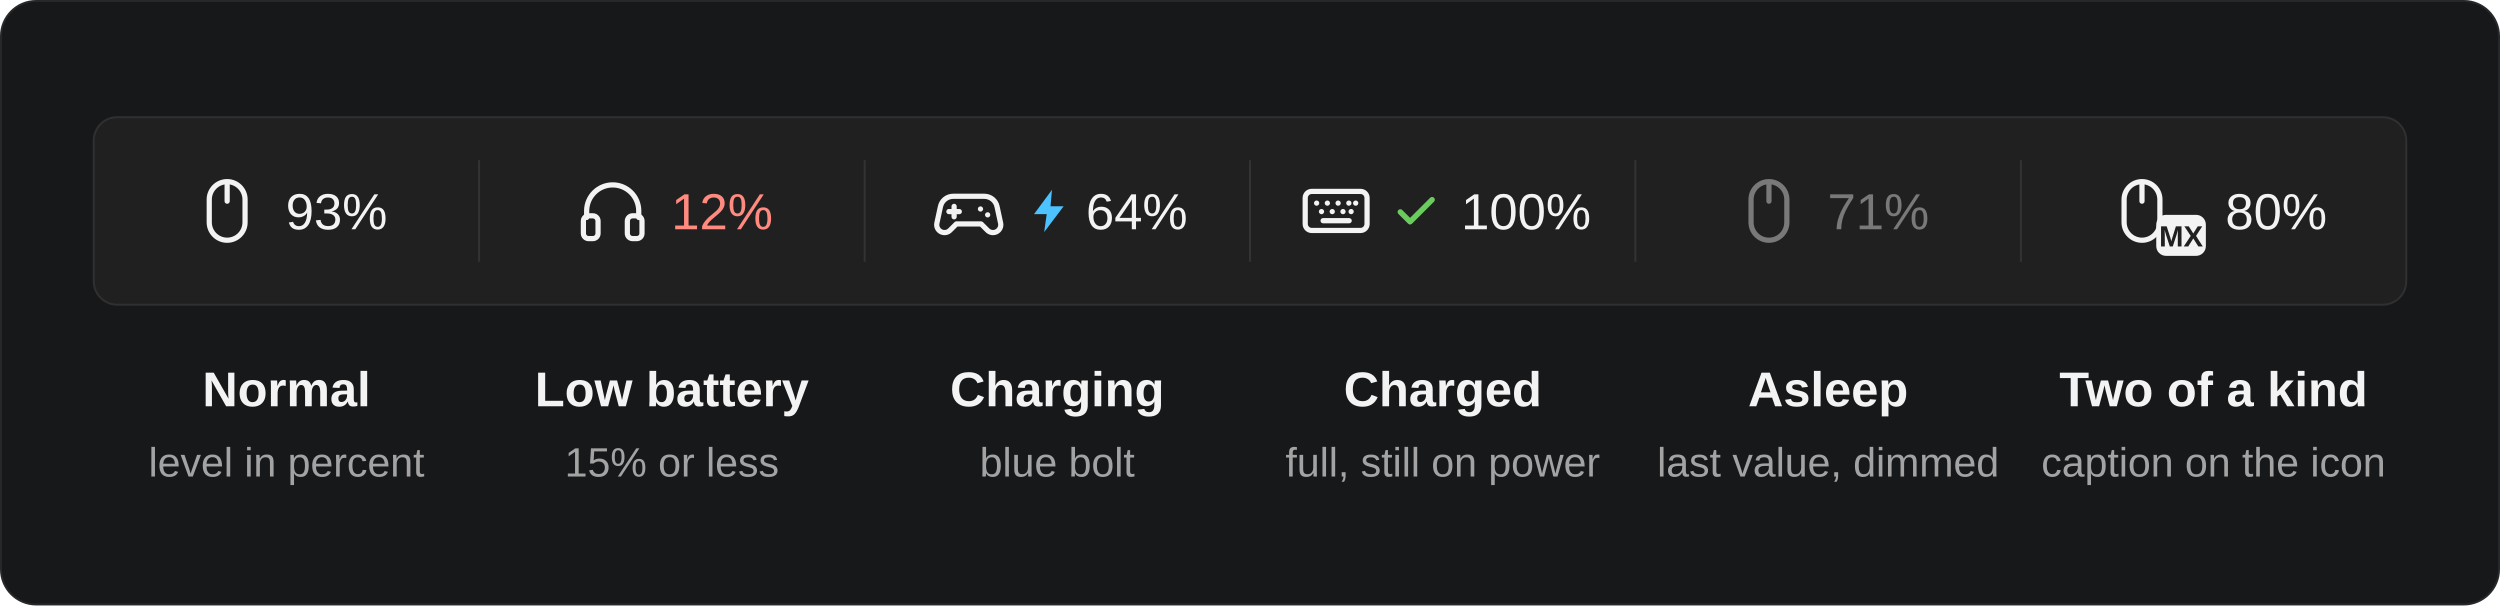
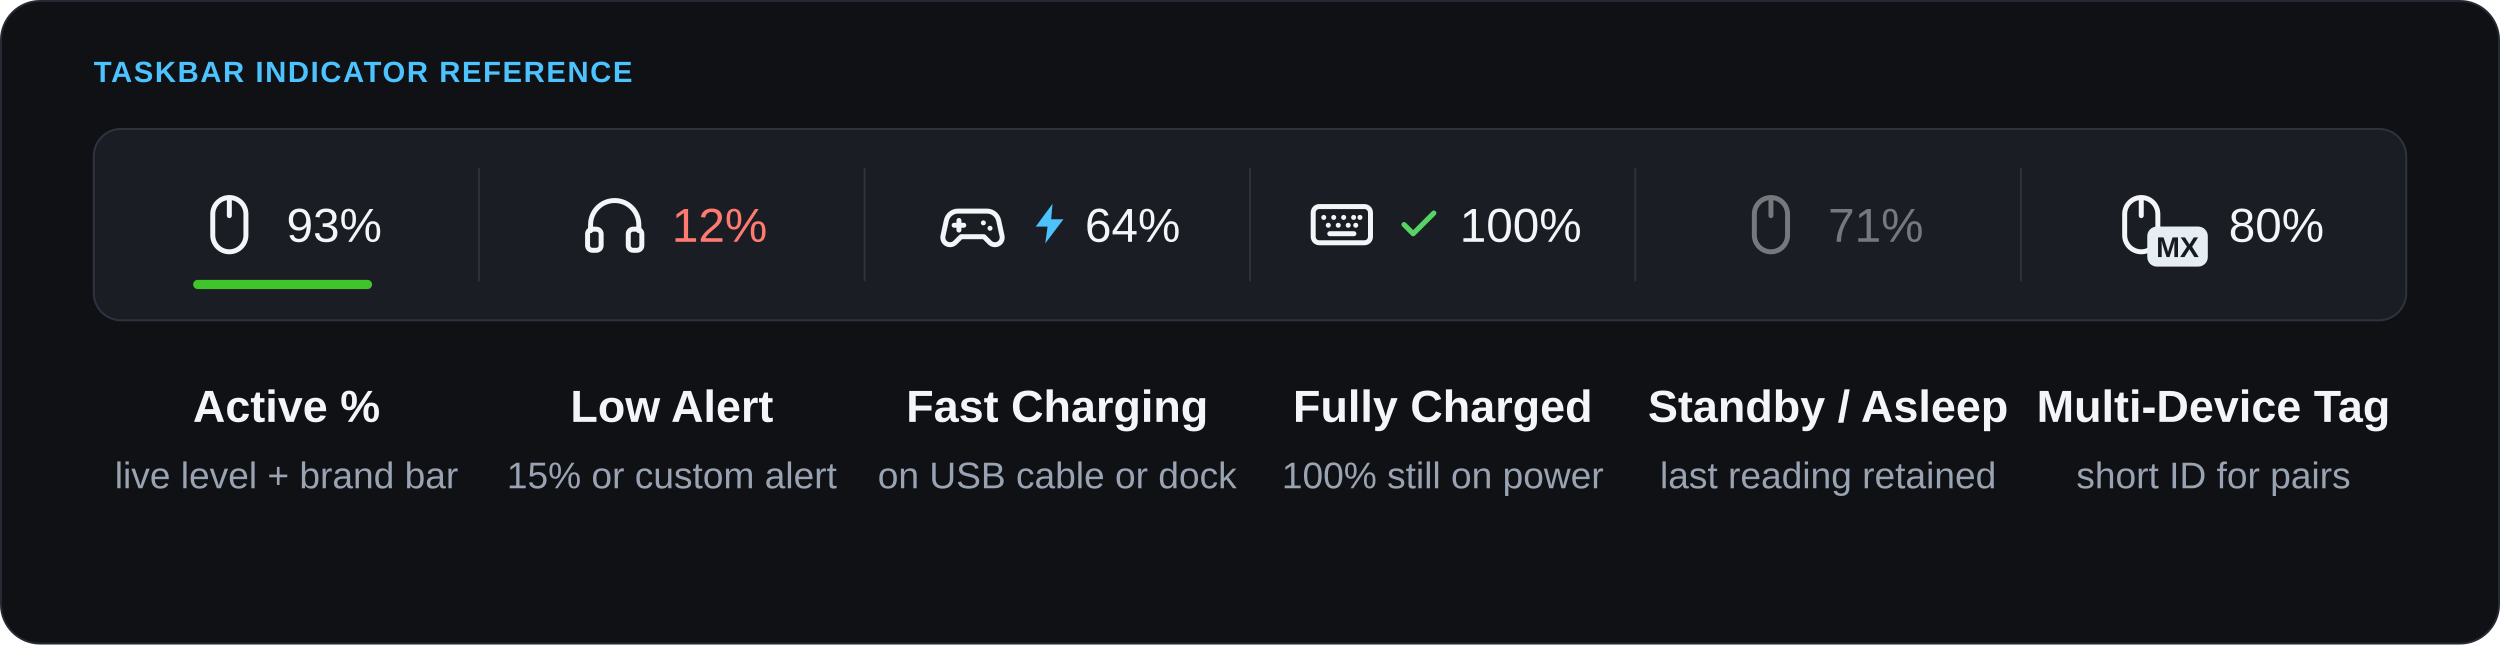
- <svg xmlns="http://www.w3.org/2000/svg" width="1280" height="310" viewBox="0 0 1280 310" role="img" aria-label="What the taskbar entries look like: normal, low battery, charging, charged, asleep, and two devices of one kind" font-family="'Segoe UI Variable Text','Segoe UI',system-ui,-apple-system,'Helvetica Neue',Arial,sans-serif">
-   <rect x="0.5" y="0.5" width="1279" height="309" rx="18" fill="#17181a" stroke="#26282b" />
-   <rect x="48" y="60" width="1184" height="96.0" rx="12" fill="#202020" stroke="#303030" />
-   <g transform="translate(96.3 88.0) scale(1.6667)" fill="none" stroke="#f3f3f3" stroke-width="1.6" stroke-linecap="round" stroke-linejoin="round">
+ <svg xmlns="http://www.w3.org/2000/svg" width="1280" height="330" viewBox="0 0 1280 330" role="img" aria-label="Taskbar Vitals indicator states: active percentage, low alert, fast charging, fully charged, standby/asleep, and multi-device caption" font-family="'Segoe UI Variable Text','Segoe UI',system-ui,-apple-system,'Helvetica Neue',Arial,sans-serif">
+   <rect x="0.5" y="0.5" width="1279" height="329" rx="20" fill="#0f1115" stroke="#252a34" />
+   <text x="48" y="42" font-size="15" font-weight="700" letter-spacing="0.8" fill="#4cc2ff">TASKBAR INDICATOR REFERENCE</text>
+   <rect x="48" y="66" width="1184" height="98" rx="14" fill="#1a1d23" stroke="#2d333f" />
+   <g transform="translate(98.9 96.5) scale(1.5437)" fill="none" stroke="#f3f5f8" stroke-width="1.65" stroke-linecap="round" stroke-linejoin="round">
    <rect x="6.5" y="3" width="11" height="18" rx="5.5" />
    <path d="M12 3.5v5.5" />
  </g>
-   <text x="146.3" y="117.4" font-size="26.0" fill="#f3f3f3">93%</text>
-   <text x="146.7" y="208.0" text-anchor="middle" font-size="25" font-weight="600" fill="#f3f3f3">Normal</text>
-   <text x="146.7" y="244.0" text-anchor="middle" font-size="21" fill="#a3a3a3">level in percent</text>
-   <line x1="245.3" y1="82" x2="245.3" y2="134.0" stroke="#333333" />
-   <g transform="translate(293.7 88.0) scale(1.6667)" fill="none" stroke="#f3f3f3" stroke-width="1.6" stroke-linecap="round" stroke-linejoin="round">
+   <text x="146.7" y="123.8" font-size="24.4" font-weight="500" fill="#f3f5f8">93%</text>
+   <rect x="98.9" y="143.3" width="91.6" height="4.7" rx="2.3" fill="#44d62c" opacity="0.9" />
+   <text x="146.7" y="216.0" text-anchor="middle" font-size="23" font-weight="600" fill="#f3f5f8">Active %</text>
+   <text x="146.7" y="250.0" text-anchor="middle" font-size="19" fill="#9aa3b2">live level + brand bar</text>
+   <line x1="245.3" y1="86" x2="245.3" y2="144" stroke="#2c323e" />
+   <g transform="translate(296.2 96.5) scale(1.5437)" fill="none" stroke="#f3f5f8" stroke-width="1.65" stroke-linecap="round" stroke-linejoin="round">
    <path d="M4 14v-2a8 8 0 0 1 16 0v2" />
    <rect x="3" y="13.5" width="4.5" height="7" rx="1.6" />
    <rect x="16.5" y="13.5" width="4.5" height="7" rx="1.6" />
  </g>
-   <text x="343.7" y="117.4" font-size="26.0" fill="#ff8a80">12%</text>
-   <text x="344.0" y="208.0" text-anchor="middle" font-size="25" font-weight="600" fill="#f3f3f3">Low battery</text>
-   <text x="344.0" y="244.0" text-anchor="middle" font-size="21" fill="#a3a3a3">15% or less</text>
-   <line x1="442.7" y1="82" x2="442.7" y2="134.0" stroke="#333333" />
-   <g transform="translate(476.0 88.0) scale(1.6667)" fill="none" stroke="#f3f3f3" stroke-width="1.6" stroke-linecap="round" stroke-linejoin="round">
+   <text x="344.0" y="123.8" font-size="24.4" font-weight="500" fill="#ff7b72">12%</text>
+   <text x="344.0" y="216.0" text-anchor="middle" font-size="23" font-weight="600" fill="#f3f5f8">Low Alert</text>
+   <text x="344.0" y="250.0" text-anchor="middle" font-size="19" fill="#9aa3b2">15% or custom alert</text>
+   <line x1="442.7" y1="86" x2="442.7" y2="144" stroke="#2c323e" />
+   <g transform="translate(479.4 96.5) scale(1.5437)" fill="none" stroke="#f3f5f8" stroke-width="1.65" stroke-linecap="round" stroke-linejoin="round">
    <path d="M7.2 7.5h9.6a4 4 0 0 1 3.9 3.2l1.1 5.1a2.4 2.4 0 0 1-4.1 2.1L15.8 16H8.2l-1.9 1.9a2.4 2.4 0 0 1-4.1-2.1l1.1-5.1a4 4 0 0 1 3.9-3.2z" />
    <path d="M7.5 10.6v3.2M5.9 12.2h3.2M15.6 11.4h.01M17.8 13.2h.01" />
  </g>
-   <g transform="translate(524.0 95.0) scale(1.0833)" fill="#4cc2ff" stroke="none">
+   <g transform="translate(525.2 102.3) scale(1.0156)" fill="#4cc2ff" stroke="none">
    <path d="M13.5 2 5 13.5h6L9.8 22 19 9.8h-6.2z" />
  </g>
-   <text x="556.0" y="117.4" font-size="26.0" fill="#f3f3f3">64%</text>
-   <text x="541.3" y="208.0" text-anchor="middle" font-size="25" font-weight="600" fill="#f3f3f3">Charging</text>
-   <text x="541.3" y="244.0" text-anchor="middle" font-size="21" fill="#a3a3a3">blue bolt</text>
-   <line x1="640.0" y1="82" x2="640.0" y2="134.0" stroke="#333333" />
-   <g transform="translate(664.1 88.0) scale(1.6667)" fill="none" stroke="#f3f3f3" stroke-width="1.6" stroke-linecap="round" stroke-linejoin="round">
+   <text x="555.5" y="123.8" font-size="24.4" font-weight="500" fill="#f3f5f8">64%</text>
+   <text x="541.3" y="216.0" text-anchor="middle" font-size="23" font-weight="600" fill="#f3f5f8">Fast Charging</text>
+   <text x="541.3" y="250.0" text-anchor="middle" font-size="19" fill="#9aa3b2">on USB cable or dock</text>
+   <line x1="640.0" y1="86" x2="640.0" y2="144" stroke="#2c323e" />
+   <g transform="translate(668.5 96.5) scale(1.5437)" fill="none" stroke="#f3f5f8" stroke-width="1.65" stroke-linecap="round" stroke-linejoin="round">
    <rect x="2.5" y="6" width="19" height="12" rx="2" />
    <path d="M6 9.6h.01M9.3 9.6h.01M12.6 9.6h.01M15.9 9.6h.01M18 9.6h.01M7.5 12.2h.01M10.8 12.2h.01M14.1 12.2h.01M16.6 12.2h.01M8 15h8" />
  </g>
-   <g transform="translate(712.1 95.0) scale(1.0833)" fill="none" stroke="#6ccb5f" stroke-width="2.6" stroke-linecap="round" stroke-linejoin="round">
+   <g transform="translate(714.3 102.3) scale(1.0156)" fill="none" stroke="#56d364" stroke-width="2.6" stroke-linecap="round" stroke-linejoin="round">
    <path d="M4.5 12.5l4.6 4.6L19.5 6.7" />
  </g>
-   <text x="748.1" y="117.4" font-size="26.0" fill="#f3f3f3">100%</text>
-   <text x="738.7" y="208.0" text-anchor="middle" font-size="25" font-weight="600" fill="#f3f3f3">Charged</text>
-   <text x="738.7" y="244.0" text-anchor="middle" font-size="21" fill="#a3a3a3">full, still on power</text>
-   <line x1="837.3" y1="82" x2="837.3" y2="134.0" stroke="#333333" />
+   <text x="747.4" y="123.8" font-size="24.4" font-weight="500" fill="#f3f5f8">100%</text>
+   <text x="738.7" y="216.0" text-anchor="middle" font-size="23" font-weight="600" fill="#f3f5f8">Fully Charged</text>
+   <text x="738.7" y="250.0" text-anchor="middle" font-size="19" fill="#9aa3b2">100% still on power</text>
+   <line x1="837.3" y1="86" x2="837.3" y2="144" stroke="#2c323e" />
  <g opacity="0.42">
-     <g transform="translate(885.7 88.0) scale(1.6667)" fill="none" stroke="#f3f3f3" stroke-width="1.6" stroke-linecap="round" stroke-linejoin="round">
+     <g transform="translate(888.2 96.5) scale(1.5437)" fill="none" stroke="#f3f5f8" stroke-width="1.65" stroke-linecap="round" stroke-linejoin="round">
      <rect x="6.5" y="3" width="11" height="18" rx="5.5" />
      <path d="M12 3.5v5.5" />
    </g>
-     <text x="935.7" y="117.4" font-size="26.0" fill="#f3f3f3">71%</text>
+     <text x="936.0" y="123.8" font-size="24.4" font-weight="500" fill="#f3f5f8">71%</text>
  </g>
-   <text x="936.0" y="208.0" text-anchor="middle" font-size="25" font-weight="600" fill="#f3f3f3">Asleep</text>
-   <text x="936.0" y="244.0" text-anchor="middle" font-size="21" fill="#a3a3a3">last value, dimmed</text>
-   <line x1="1034.7" y1="82" x2="1034.7" y2="134.0" stroke="#333333" />
-   <g transform="translate(1076.7 88.0) scale(1.6667)" fill="none" stroke="#f3f3f3" stroke-width="1.6" stroke-linecap="round" stroke-linejoin="round">
+   <text x="936.0" y="216.0" text-anchor="middle" font-size="23" font-weight="600" fill="#f3f5f8">Standby / Asleep</text>
+   <text x="936.0" y="250.0" text-anchor="middle" font-size="19" fill="#9aa3b2">last reading retained</text>
+   <line x1="1034.7" y1="86" x2="1034.7" y2="144" stroke="#2c323e" />
+   <g transform="translate(1077.8 96.5) scale(1.5437)" fill="none" stroke="#f3f5f8" stroke-width="1.65" stroke-linecap="round" stroke-linejoin="round">
    <rect x="6.5" y="3" width="11" height="18" rx="5.5" />
    <path d="M12 3.5v5.5" />
  </g>
-   <rect x="1104.0" y="110.0" width="25.4" height="21.0" rx="5.0" fill="#f3f3f3" />
-   <text x="1116.7" y="126.2" font-size="15.0" font-weight="700" text-anchor="middle" fill="#202020">MX</text>
-   <text x="1139.4" y="117.4" font-size="26.0" fill="#f3f3f3">80%</text>
-   <text x="1133.3" y="208.0" text-anchor="middle" font-size="25" font-weight="600" fill="#f3f3f3">Two of a kind</text>
-   <text x="1133.3" y="244.0" text-anchor="middle" font-size="21" fill="#a3a3a3">caption on the icon</text>
+   <rect x="1099.4" y="116.0" width="31.0" height="20.5" rx="4.9" fill="#e6edf3" />
+   <text x="1114.9" y="131.6" font-size="14.6" font-weight="700" text-anchor="middle" fill="#161b22">MX</text>
+   <text x="1141.1" y="123.8" font-size="24.4" font-weight="500" fill="#f3f5f8">80%</text>
+   <text x="1133.3" y="216.0" text-anchor="middle" font-size="23" font-weight="600" fill="#f3f5f8">Multi-Device Tag</text>
+   <text x="1133.3" y="250.0" text-anchor="middle" font-size="19" fill="#9aa3b2">short ID for pairs</text>
</svg>
